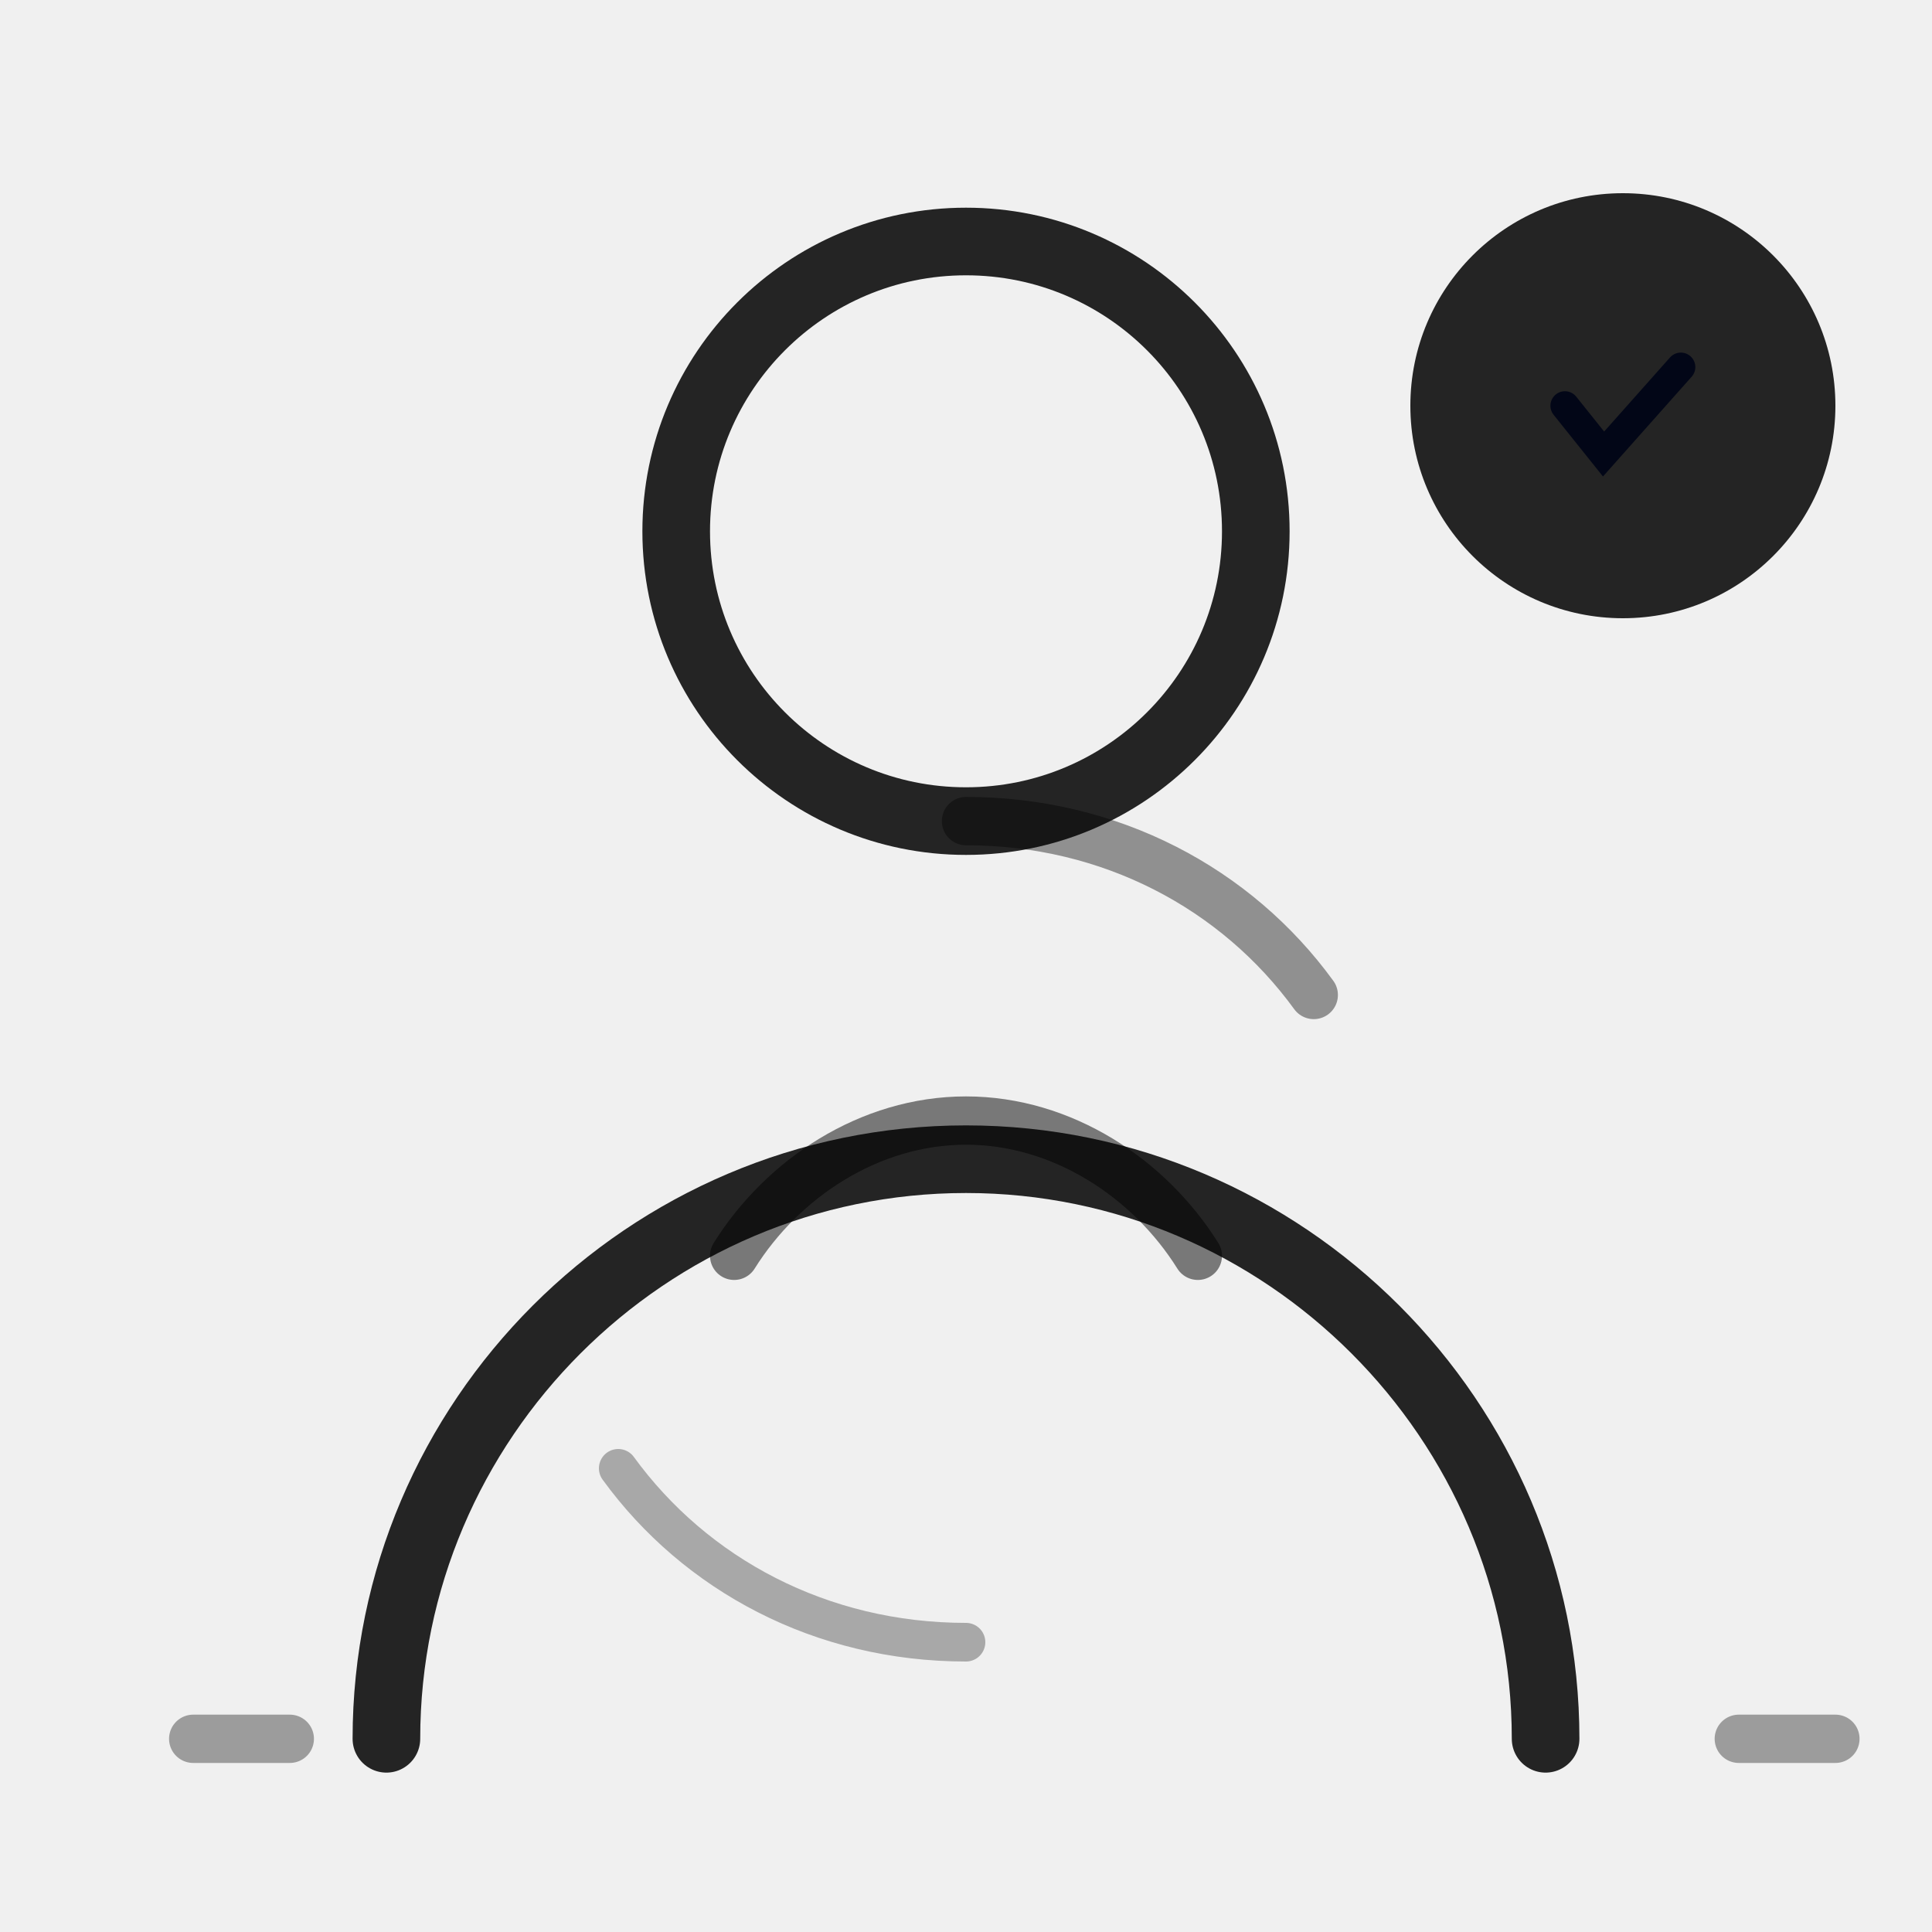
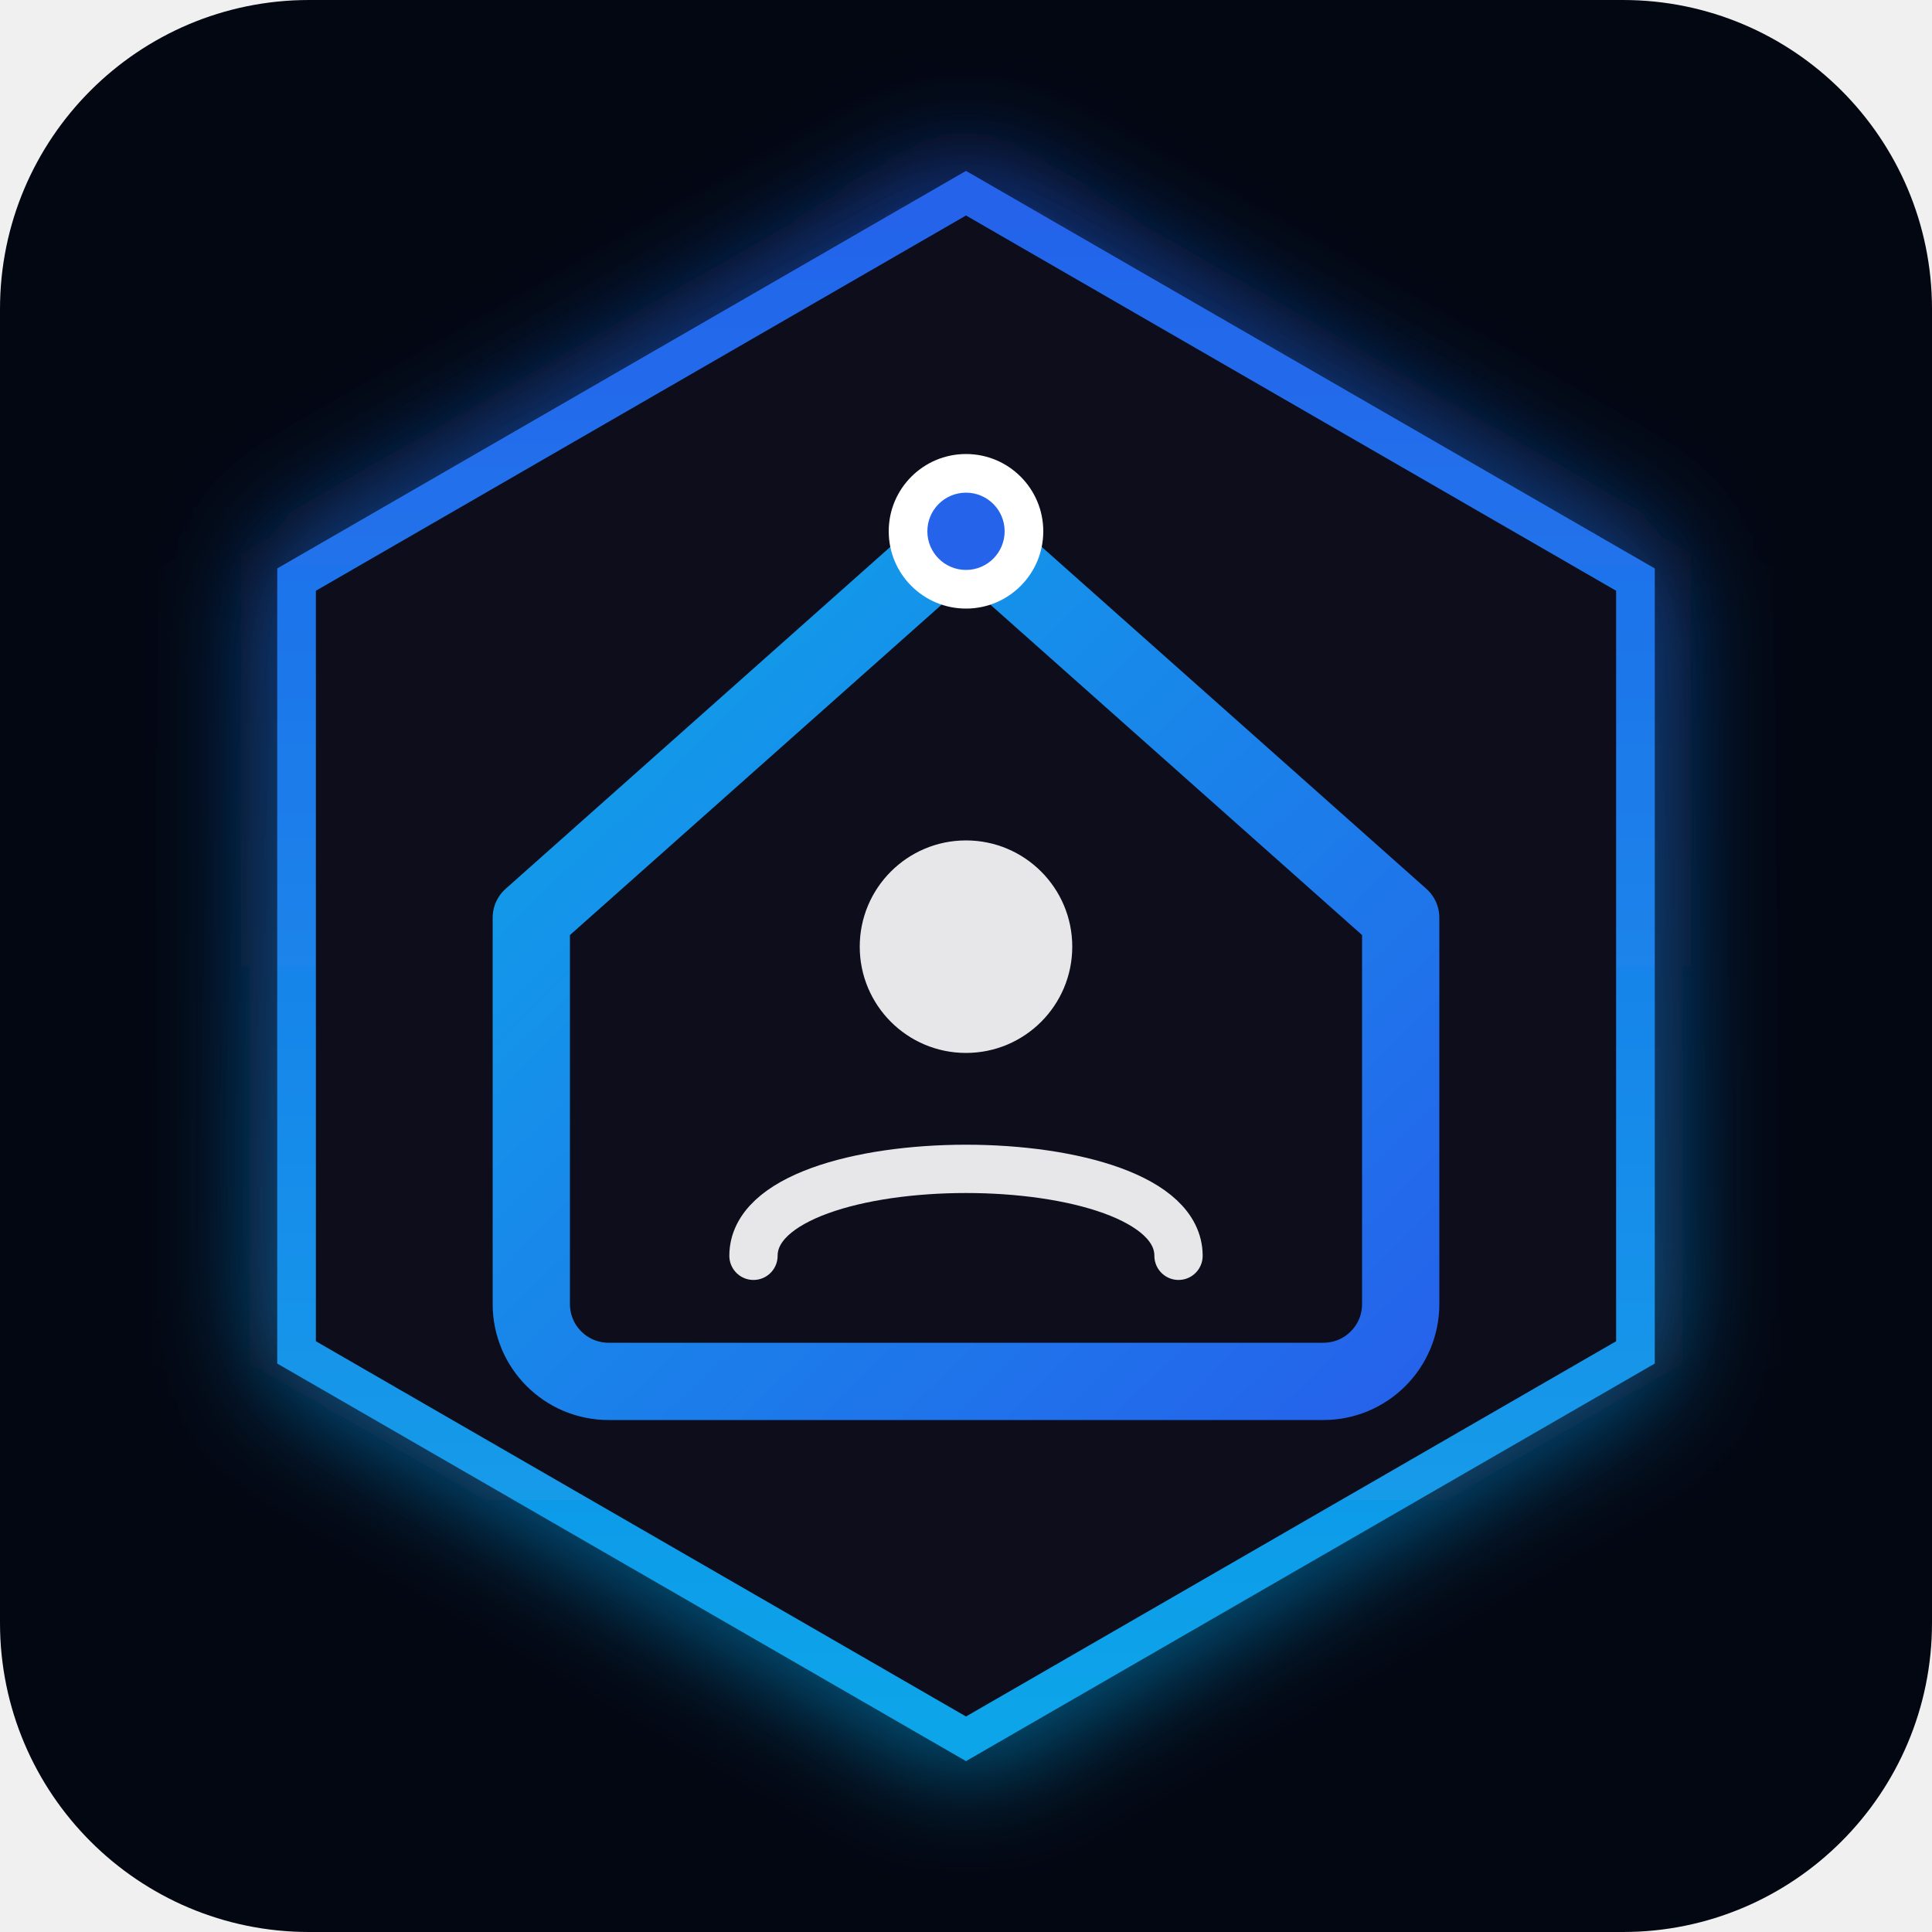
<svg xmlns="http://www.w3.org/2000/svg" viewBox="0 0 200 200">
-   <circle cx="100" cy="55" r="30" stroke="currentColor" stroke-width="7" fill="none" opacity="0.85" />
-   <path d="M40 180c0-33 27-60 60-60s60 27 60 60" stroke="currentColor" stroke-width="7" fill="none" opacity="0.85" stroke-linecap="round" />
-   <path d="M30 180H20m160 0h10" stroke="currentColor" stroke-width="5" stroke-linecap="round" fill="none" opacity="0.35" />
-   <path d="M76 130c5-8 14-14 24-14s19 6 24 14" stroke="currentColor" stroke-width="5" fill="none" opacity="0.5" stroke-linecap="round" />
-   <path d="M100 85c15 0 28 7 36 18" stroke="currentColor" stroke-width="5" fill="none" opacity="0.4" stroke-linecap="round" />
-   <path d="M100 170c-15 0-28-7-36-18" stroke="currentColor" stroke-width="4" fill="none" opacity="0.3" stroke-linecap="round" />
-   <circle cx="168" cy="42" r="22" fill="currentColor" opacity="0.85" />
-   <path d="M162 42l4 5 8-9" stroke="#020617" stroke-width="3" stroke-linecap="round" fill="none" />
+   <defs>
+     <filter id="glow" x="-20%" y="-20%" width="140%" height="140%">
+       <feGaussianBlur stdDeviation="6" result="blur" />
+       <feMerge>
+         <feMergeNode in="blur" />
+         <feMergeNode in="SourceGraphic" />
+       </feMerge>
+     </filter>
+     <linearGradient id="hexGrad" x1="0%" y1="0%" x2="0%" y2="100%">
+       <stop offset="0%" stop-color="#2563eb" />
+       <stop offset="100%" stop-color="#0ea5e9" />
+     </linearGradient>
+     <linearGradient id="iconGrad" x1="0%" y1="0%" x2="100%" y2="100%">
+       <stop offset="0%" stop-color="#0ea5e9" />
+       <stop offset="100%" stop-color="#2563eb" />
+     </linearGradient>
+   </defs>
+   <rect width="100%" height="100%" fill="#030712" rx="32" />
+   <polygon points="100,20 169.3,60 169.3,140 100,180 30.7,140 30.7,60" fill="#080e1a" stroke="url(#hexGrad)" stroke-width="4" filter="url(#glow)" />
+   <path d="M 100,55 L 145,95 V 135 A 8,8 0 0 1 137,143 H 63 A 8,8 0 0 1 55,135 V 95 Z" fill="none" stroke="url(#iconGrad)" stroke-width="8" stroke-linecap="round" stroke-linejoin="round" />
+   <circle cx="100" cy="98" r="11" fill="#FFFFFF" opacity="0.9" />
+   <path d="M 78,130 C 78,118 122,118 122,130" fill="none" stroke="#FFFFFF" stroke-width="5" stroke-linecap="round" opacity="0.9" />
+   <circle cx="100" cy="55" r="8" fill="#FFFFFF" />
+   <circle cx="100" cy="55" r="4" fill="#2563eb" />
</svg>
